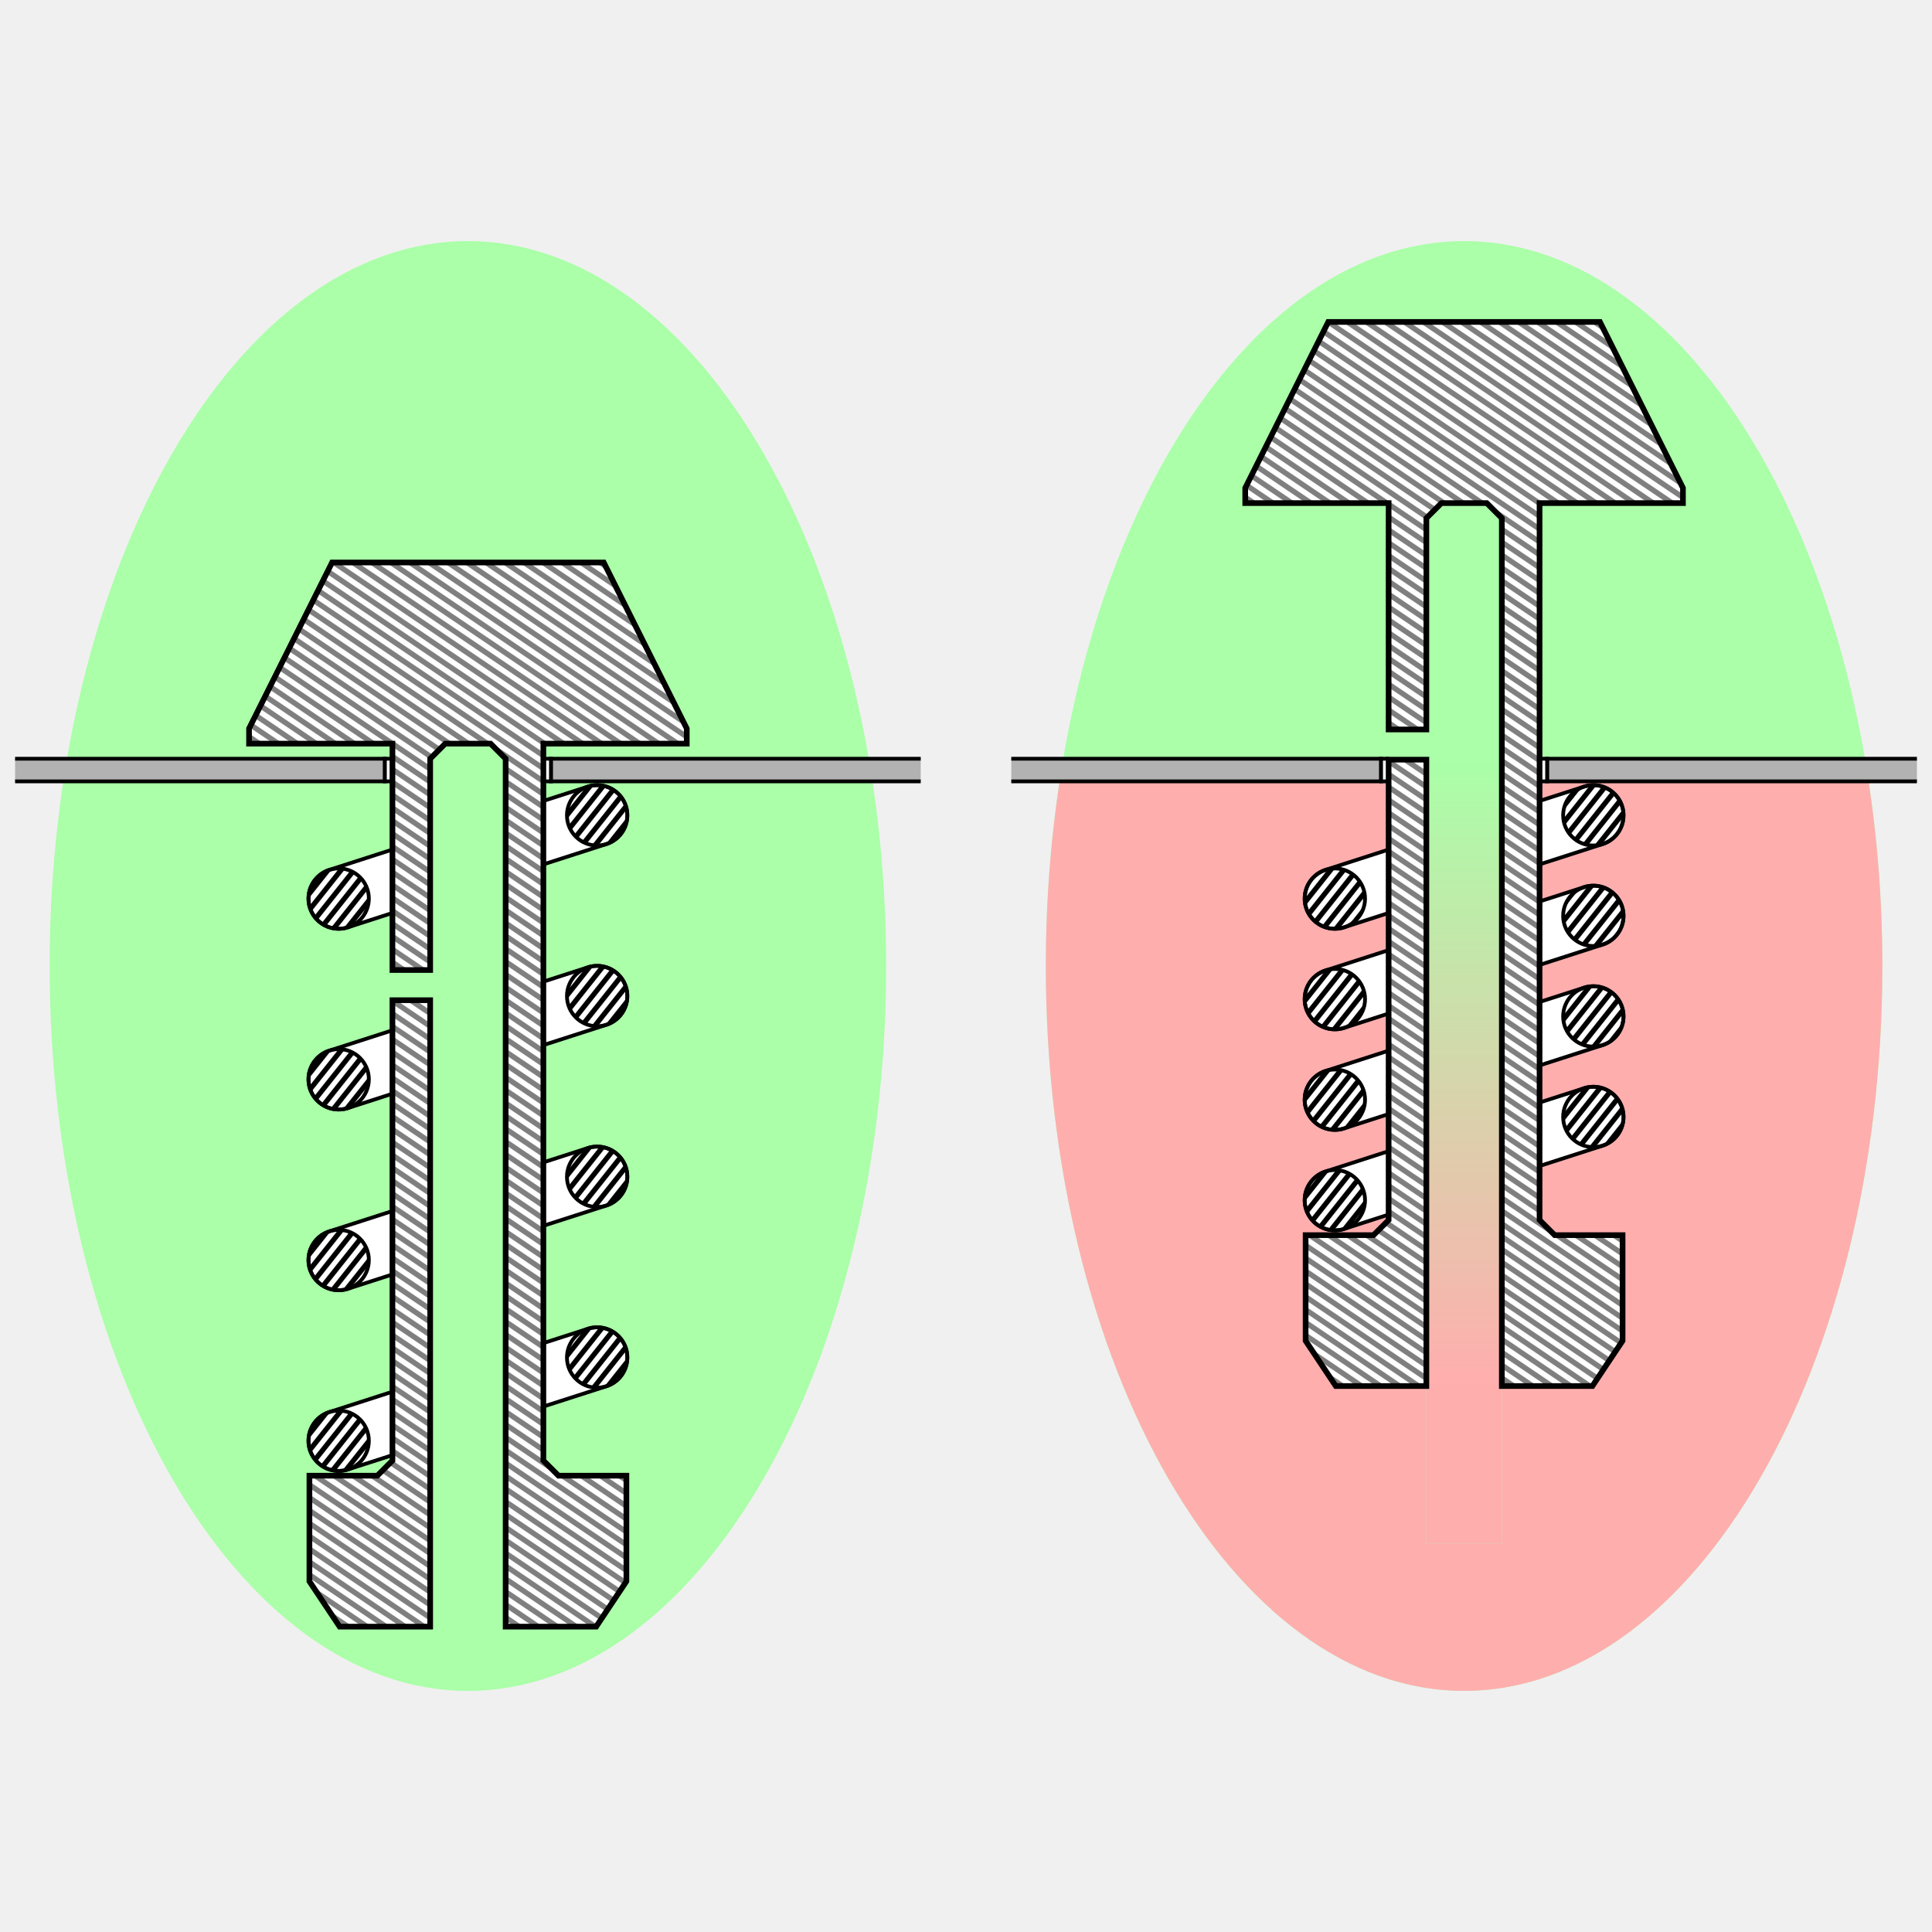
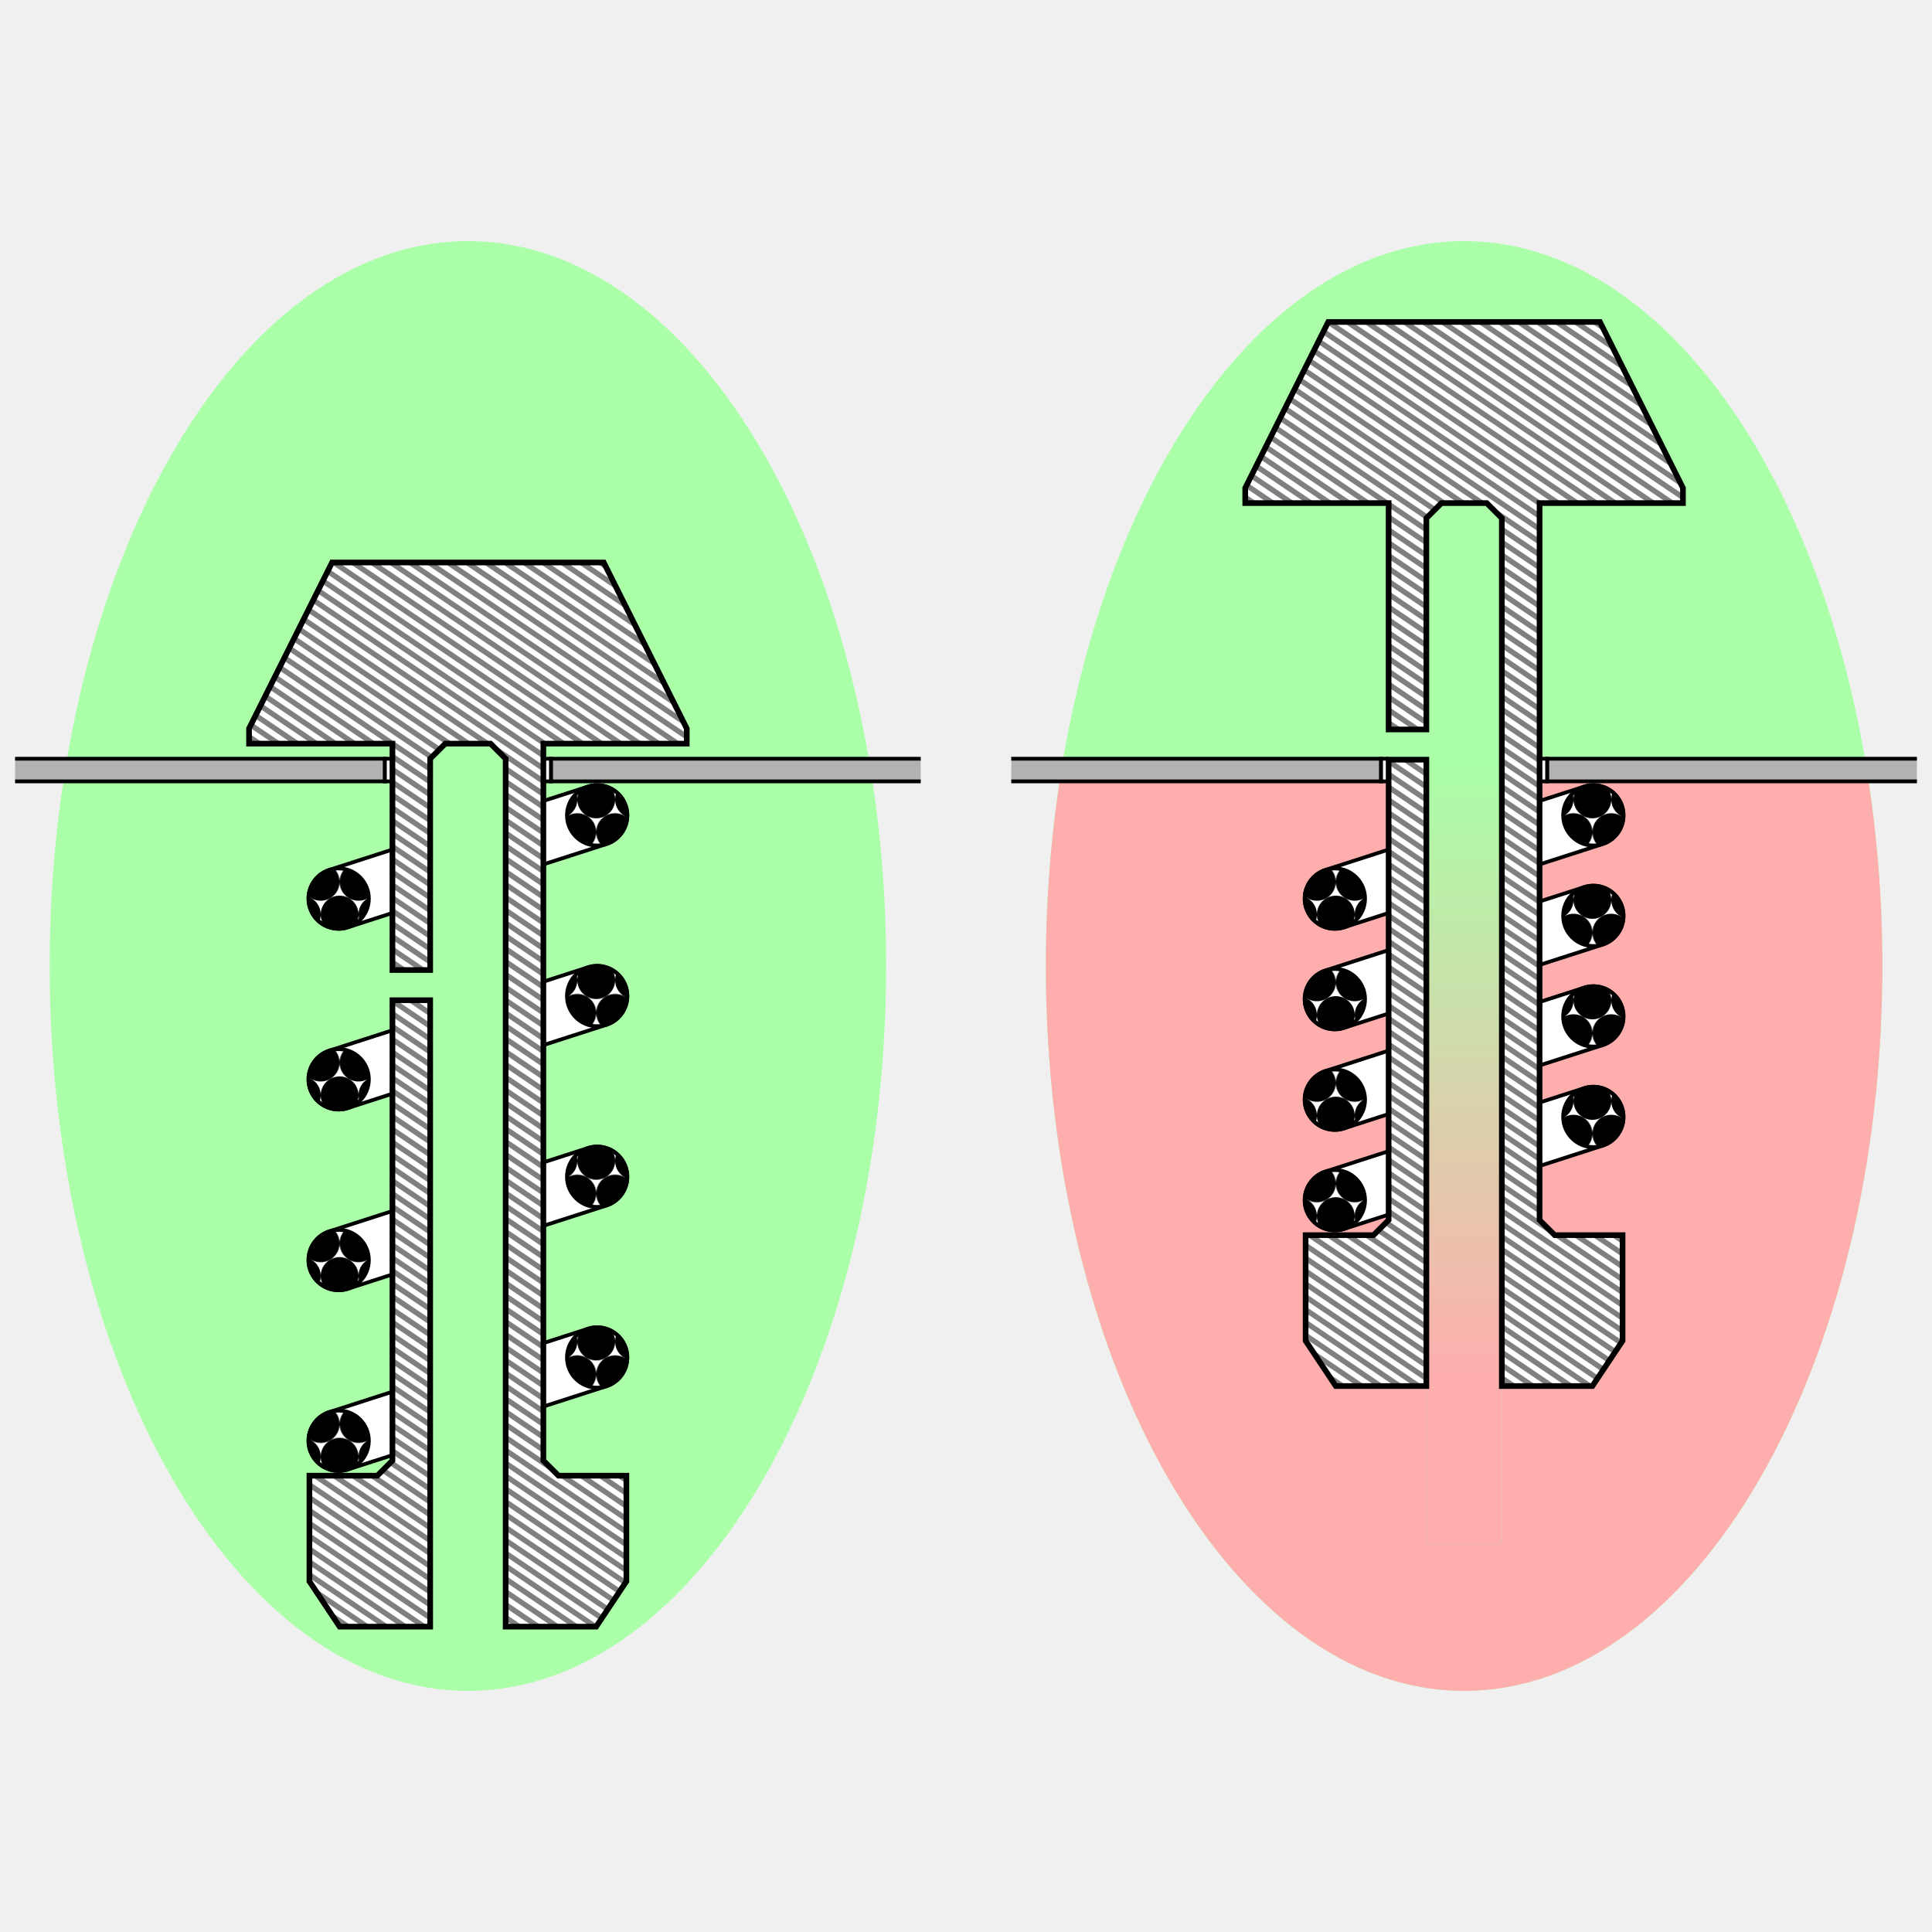
- <svg xmlns="http://www.w3.org/2000/svg" xmlns:xlink="http://www.w3.org/1999/xlink" viewBox="0 0 512 512">
+ <svg xmlns="http://www.w3.org/2000/svg" xmlns:xlink="http://www.w3.org/1999/xlink" version="1.1" viewBox="0 0 512 512">
  <defs>
-     <pattern id="pattern2251" patternTransform="matrix(1.0573 .84037 -5.9659 7.506 -43.107 -32.339)" xlink:href="#pattern4893-4-2" />
+     <pattern id="Packedcircles" width="1" height="1.732" patternTransform="translate(0) scale(10)" patternUnits="userSpaceOnUse">
+       <circle cy=".5" r=".5" />
+       <circle cx="1" cy=".5" r=".5" />
+       <circle cx=".5" cy="1.366" r=".5" />
+       <circle cx=".5" cy="-.366" r=".5" />
+     </pattern>
    <pattern id="pattern4885" patternTransform="matrix(-.79064 1.1693 21.741 14.7 232.62 13.961)" xlink:href="#Strips1_1" />
    <pattern id="Strips1_1" width="2" height="1" patternTransform="translate(0) scale(10)" patternUnits="userSpaceOnUse">
-       <rect y="-.5" width="1" height="2" />
-     </pattern>
-     <pattern id="pattern4893-4-2" patternTransform="matrix(1.0573 .84037 -5.9659 7.506 5.1597e-6 -1.0502e-6)" xlink:href="#Strips1_1-8-2" />
-     <pattern id="Strips1_1-8-2" width="2" height="1" patternTransform="translate(0) scale(10)" patternUnits="userSpaceOnUse">
      <rect y="-.5" width="1" height="2" />
    </pattern>
    <linearGradient id="linearGradient102224" x1="700" x2="700" y1="268" y2="427.62" gradientTransform="matrix(1 0 0 1.04 -312 -77.646)" gradientUnits="userSpaceOnUse">
      <stop stop-color="#ffaeae" stop-opacity="0" offset="0" />
      <stop stop-color="#ffaeae" offset="1" />
    </linearGradient>
  </defs>
  <ellipse cx="124" cy="256" rx="110.84" ry="192.1" fill="#aaffa8" />
  <g stroke="#000" stroke-width="1px">
    <path d="m4 207.07h98v-6h-98" fill="#b2b2b2" />
    <path d="m244 207.07h-98v-6h98" fill="#b2b2b2" />
    <path d="m104 201.07h-2v6h2" fill="#fff" />
    <path d="m144 201.07h2v6h-2" fill="#fff" />
  </g>
-   <g stroke="#000">
+   <g id="aaaaaaaaaaa" transform="translate(0 -4.8919e-5)" stroke="#000">
    <path d="m104 368.82-16.703 5.381c-2.72 0.877-4.766 3.138-5.368 5.932-0.601 2.795 0.334 5.697 2.453 7.615s5.101 2.559 7.821 1.682l11.797-3.8z" fill="#fff" style="font-variation-settings:normal" />
-     <circle cx="89.75" cy="381.82" r="8" fill="url(#pattern2251)" style="font-variation-settings:normal" />
+     <circle cx="89.75" cy="381.82" r="8" fill="url(#Packedcircles)" style="font-variation-settings:normal" />
  </g>
  <ellipse cx="388" cy="256" rx="110.84" ry="192.1" fill="#aaffa8" />
  <path d="m281.79 201.07a110.84 192.1 0 0 0-4.629 54.926 110.84 192.1 0 0 0 110.84 192.1 110.84 192.1 0 0 0 110.84-192.1 110.84 192.1 0 0 0-4.629-54.926h-96.213v208h-20v-208z" fill="#ffaeae" />
  <g stroke="#000" stroke-width="1px">
    <path d="m268 207.07h98v-6h-98" fill="#b2b2b2" />
    <path d="m508 207.07h-98v-6h98" fill="#b2b2b2" />
    <path d="m368 201.07h-2v6h2" fill="#fff" />
    <path d="m408 201.07h2v6h-2" fill="#fff" />
  </g>
  <path d="m378 201.07h20v208h-20z" fill="url(#linearGradient102224)" />
-   <g stroke="#000">
-     <path d="m144 229.07 16.703-5.381c2.72-0.877 4.767-3.138 5.368-5.932s-0.334-5.697-2.454-7.615c-2.119-1.917-5.1-2.559-7.821-1.682l-11.796 3.8z" fill="#fff" style="font-variation-settings:normal" />
-     <circle cx="158.25" cy="216.07" r="8" fill="url(#pattern2251)" style="font-variation-settings:normal" />
-   </g>
-   <g stroke="#000">
-     <path d="m104 225.14-16.703 5.381c-2.72 0.877-4.766 3.138-5.368 5.932-0.601 2.794 0.334 5.697 2.453 7.615s5.101 2.559 7.821 1.682l11.797-3.8z" fill="#fff" style="font-variation-settings:normal" />
-     <circle cx="89.75" cy="238.14" r="8" fill="url(#pattern2251)" style="font-variation-settings:normal" />
-   </g>
-   <g stroke="#000">
-     <path d="m104 273.04-16.703 5.382c-2.72 0.876-4.766 3.138-5.368 5.932-0.601 2.794 0.334 5.697 2.453 7.614 2.119 1.918 5.101 2.559 7.821 1.683l11.797-3.801z" fill="#fff" style="font-variation-settings:normal" />
-     <circle cx="89.75" cy="286.03" r="8" fill="url(#pattern2251)" style="font-variation-settings:normal" />
-   </g>
-   <g stroke="#000">
-     <path d="m104 320.93-16.703 5.382c-2.72 0.877-4.766 3.138-5.368 5.932-0.601 2.794 0.334 5.697 2.453 7.615 2.119 1.917 5.101 2.559 7.821 1.682l11.797-3.801z" fill="#fff" style="font-variation-settings:normal" />
-     <circle cx="89.75" cy="333.93" r="8" fill="url(#pattern2251)" style="font-variation-settings:normal" />
-   </g>
-   <g stroke="#000">
-     <path d="m144 372.75 16.703-5.381c2.72-0.877 4.767-3.138 5.368-5.932s-0.334-5.697-2.454-7.615c-2.119-1.918-5.1-2.559-7.821-1.682l-11.796 3.8z" fill="#fff" style="font-variation-settings:normal" />
-     <circle cx="158.25" cy="359.75" r="8" fill="url(#pattern2251)" style="font-variation-settings:normal" />
-   </g>
-   <g stroke="#000">
-     <path d="m144 324.85 16.703-5.381c2.72-0.877 4.767-3.138 5.368-5.932s-0.334-5.697-2.454-7.615c-2.119-1.918-5.1-2.559-7.821-1.682l-11.796 3.8z" fill="#fff" style="font-variation-settings:normal" />
-     <circle cx="158.25" cy="311.86" r="8" fill="url(#pattern2251)" style="font-variation-settings:normal" />
-   </g>
-   <g stroke="#000">
-     <path d="m144 276.96 16.703-5.381c2.72-0.877 4.767-3.138 5.368-5.932s-0.334-5.697-2.454-7.615c-2.119-1.918-5.1-2.559-7.821-1.682l-11.796 3.8z" fill="#fff" style="font-variation-settings:normal" />
-     <circle cx="158.25" cy="263.96" r="8" fill="url(#pattern2251)" style="font-variation-settings:normal" />
-   </g>
-   <g stroke="#000">
-     <path d="m368 305.07-16.703 5.381c-2.72 0.877-4.767 3.138-5.368 5.932-0.601 2.795 0.334 5.697 2.454 7.615 2.119 1.918 5.1 2.559 7.821 1.682l11.796-3.8z" fill="#fff" style="font-variation-settings:normal" />
-     <circle cx="353.75" cy="318.07" r="8" fill="url(#pattern2251)" style="font-variation-settings:normal" />
-   </g>
-   <g stroke="#000">
-     <path d="m408 229.07 16.703-5.381c2.72-0.877 4.767-3.138 5.368-5.932s-0.334-5.697-2.454-7.615c-2.119-1.917-5.1-2.559-7.821-1.682l-11.796 3.8z" fill="#fff" style="font-variation-settings:normal" />
-     <circle cx="422.25" cy="216.07" r="8" fill="url(#pattern2251)" style="font-variation-settings:normal" />
-   </g>
-   <g stroke="#000">
-     <path d="m368 225.14-16.703 5.381c-2.72 0.877-4.767 3.138-5.368 5.932s0.334 5.697 2.454 7.615c2.119 1.918 5.1 2.559 7.821 1.682l11.796-3.8z" fill="#fff" style="font-variation-settings:normal" />
-     <circle cx="353.75" cy="238.14" r="8" fill="url(#pattern2251)" style="font-variation-settings:normal" />
-   </g>
-   <g stroke="#000">
-     <path d="m368 251.79-16.703 5.382c-2.72 0.876-4.767 3.138-5.368 5.932s0.334 5.697 2.454 7.614c2.119 1.918 5.1 2.559 7.821 1.683l11.796-3.801z" fill="#fff" style="font-variation-settings:normal" />
-     <circle cx="353.75" cy="264.78" r="8" fill="url(#pattern2251)" style="font-variation-settings:normal" />
-   </g>
-   <g stroke="#000">
-     <path d="m368 278.43-16.703 5.382c-2.72 0.877-4.767 3.138-5.368 5.932s0.334 5.697 2.454 7.615c2.119 1.917 5.1 2.559 7.821 1.682l11.796-3.801z" fill="#fff" style="font-variation-settings:normal" />
-     <circle cx="353.75" cy="291.43" r="8" fill="url(#pattern2251)" style="font-variation-settings:normal" />
-   </g>
-   <g stroke="#000">
-     <path d="m408 255.71 16.703-5.381c2.72-0.877 4.767-3.138 5.368-5.932s-0.334-5.697-2.454-7.615c-2.119-1.918-5.1-2.559-7.821-1.682l-11.796 3.8z" fill="#fff" style="font-variation-settings:normal" />
-     <circle cx="422.25" cy="242.71" r="8" fill="url(#pattern2251)" style="font-variation-settings:normal" />
-   </g>
-   <g stroke="#000">
-     <path d="m408 282.35 16.703-5.381c2.72-0.877 4.767-3.138 5.368-5.932s-0.334-5.697-2.454-7.615c-2.119-1.918-5.1-2.559-7.821-1.682l-11.796 3.8z" fill="#fff" style="font-variation-settings:normal" />
-     <circle cx="422.25" cy="269.36" r="8" fill="url(#pattern2251)" style="font-variation-settings:normal" />
-   </g>
-   <g stroke="#000">
-     <path d="m408 309 16.703-5.381c2.72-0.877 4.767-3.138 5.368-5.932s-0.334-5.697-2.454-7.615c-2.119-1.918-5.1-2.559-7.821-1.682l-11.796 3.8z" fill="#fff" style="font-variation-settings:normal" />
-     <circle cx="422.25" cy="296" r="8" fill="url(#pattern2251)" style="font-variation-settings:normal" />
-   </g>
+   <use transform="rotate(180 126 38.908)" x="-260" y="-600" width="100%" height="100%" xlink:href="#aaaaaaaaaaa" />
+   <use transform="rotate(180 126 25.587)" x="-260" y="-600" width="100%" height="100%" xlink:href="#aaaaaaaaaaa" />
+   <use transform="rotate(180 126 12.266)" x="-260" y="-600" width="100%" height="100%" xlink:href="#aaaaaaaaaaa" />
+   <use transform="rotate(180 -6.0001 70.784)" x="-260" y="-600" width="100%" height="100%" xlink:href="#aaaaaaaaaaa" />
+   <use transform="rotate(180 -6 46.838)" x="-260" y="-600" width="100%" height="100%" xlink:href="#aaaaaaaaaaa" />
+   <use transform="rotate(180 126 -1.055)" x="-260" y="-600" width="100%" height="100%" xlink:href="#aaaaaaaaaaa" />
+   <use transform="rotate(180 -6 22.891)" x="-260" y="-600" width="100%" height="100%" xlink:href="#aaaaaaaaaaa" />
+   <use transform="rotate(180 -6 -1.055)" x="-260" y="-600" width="100%" height="100%" xlink:href="#aaaaaaaaaaa" />
+   <use transform="translate(64 -63.75)" x="200" width="100%" height="100%" xlink:href="#aaaaaaaaaaa" />
+   <use transform="translate(64 -117.04)" x="200" width="100%" height="100%" xlink:href="#aaaaaaaaaaa" />
+   <use transform="translate(-200 -47.893)" x="200" width="100%" height="100%" xlink:href="#aaaaaaaaaaa" />
+   <use transform="translate(64 -90.393)" x="200" width="100%" height="100%" xlink:href="#aaaaaaaaaaa" />
+   <use transform="translate(-200 -95.785)" x="200" width="100%" height="100%" xlink:href="#aaaaaaaaaaa" />
+   <use transform="translate(-200 -143.68)" x="200" width="100%" height="100%" xlink:href="#aaaaaaaaaaa" />
+   <use transform="translate(64 -143.68)" x="200" width="100%" height="100%" xlink:href="#aaaaaaaaaaa" />
  <path d="m352 85.32-22 44v4h38v60h10v-56l4-4h12l4 4v230h24l8-12v-28h-18l-4-4v-190h38v-4l-22-44zm16 116v122l-4 4h-18v28l8 12h24v-166z" fill="#fff" stroke="#000" stroke-width="1.5" />
  <path d="m352 85.32-22 44v4h38v60h10v-56l4-4h12l4 4v230h24l8-12v-28h-18l-4-4v-190h38v-4l-22-44zm16 116v122l-4 4h-18v28l8 12h24v-166z" fill="url(#pattern4885)" opacity=".5" />
  <path d="m88 149.07-22 44v4h38v60h10v-56l4-4h12l4 4v230h24l8-12v-28h-18l-4-4v-190h38v-4l-22-44zm16 116v122l-4 4h-18v28l8 12h24v-166z" fill="#fff" stroke="#000" stroke-width="1.5" />
  <path d="m88 149.07-22 44v4h38v60h10v-56l4-4h12l4 4v230h24l8-12v-28h-18l-4-4v-190h38v-4l-22-44zm16 116v122l-4 4h-18v28l8 12h24v-166z" fill="url(#pattern4885)" opacity=".5" />
</svg>
